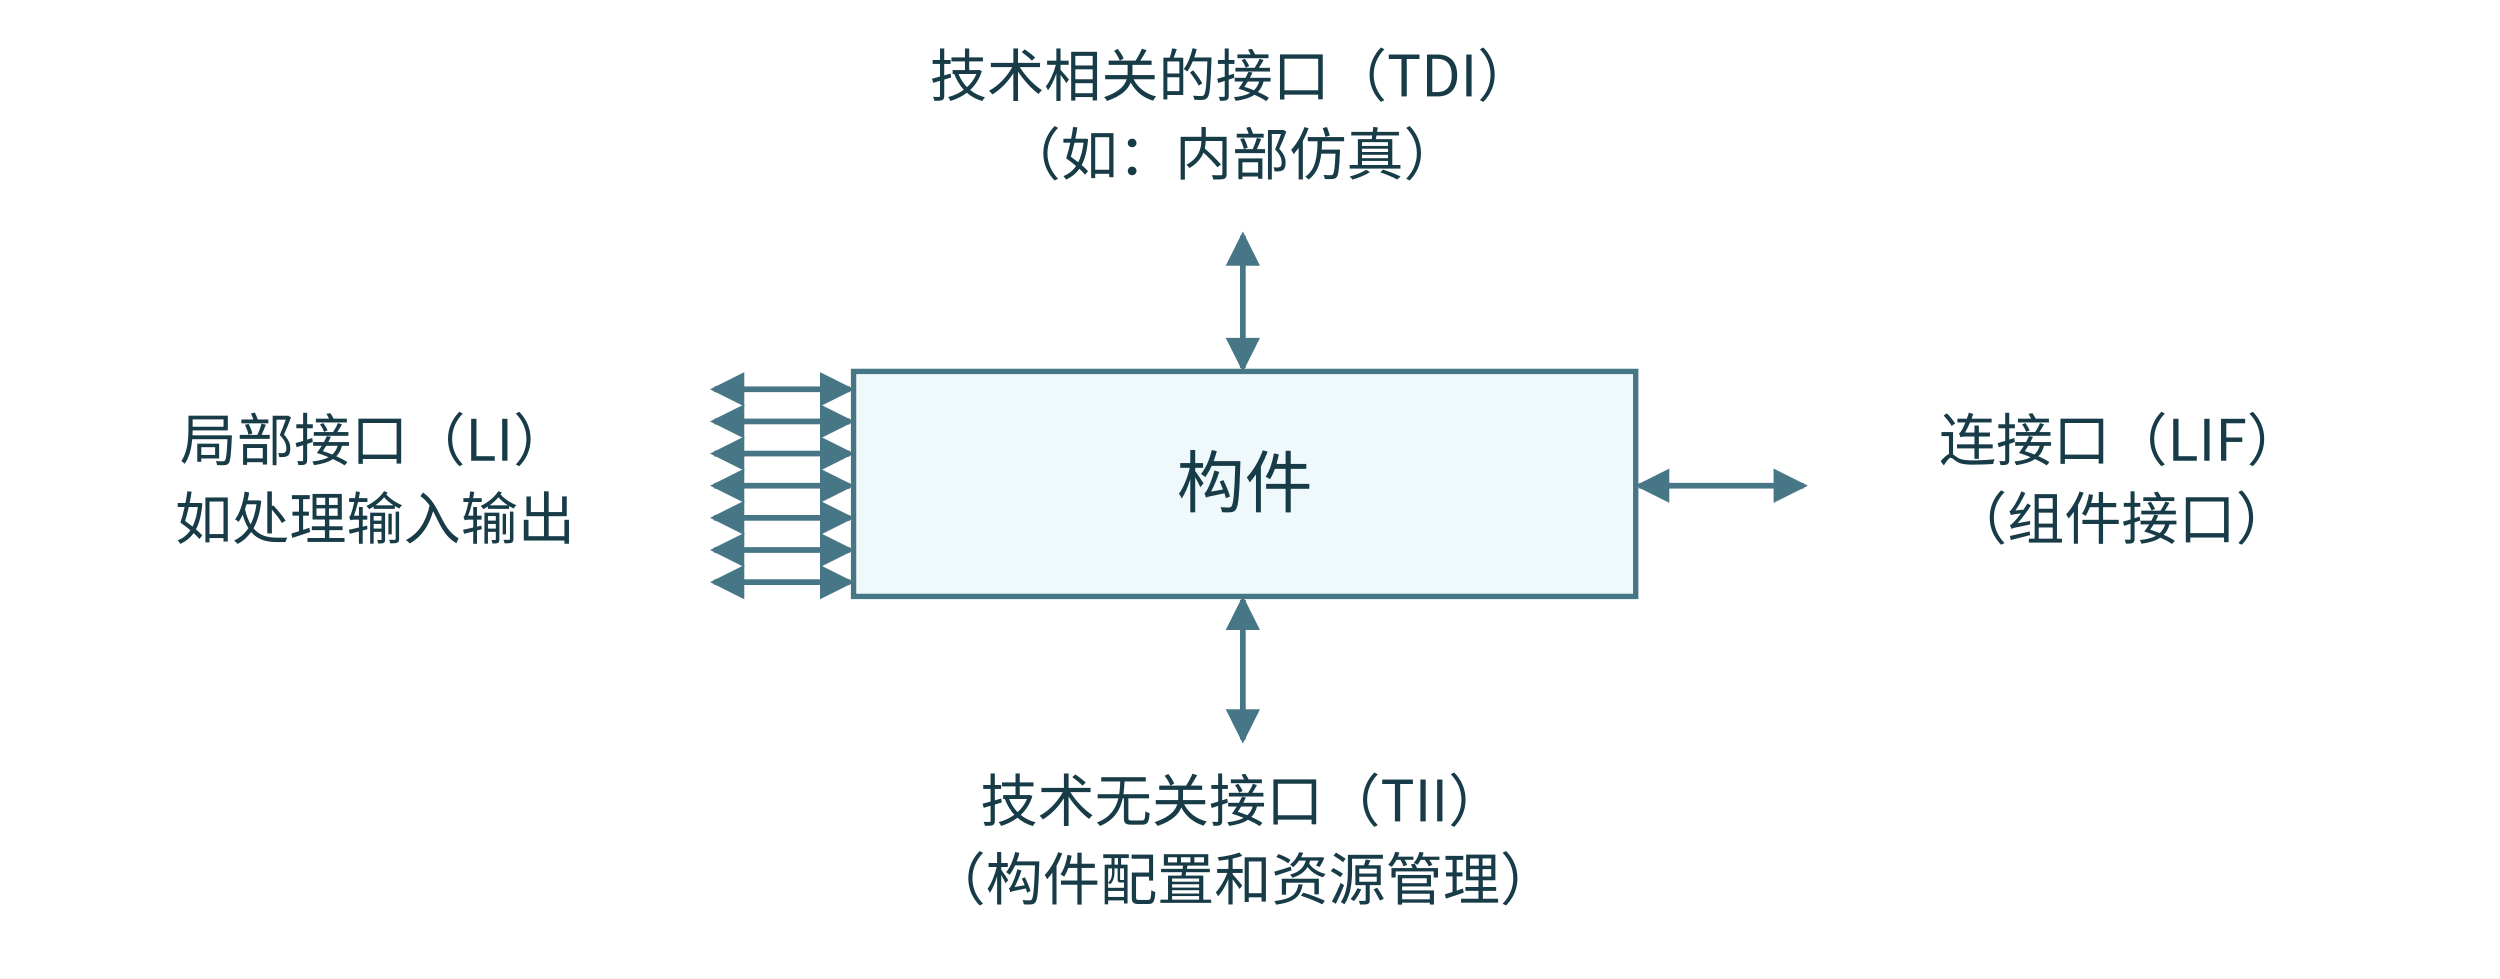
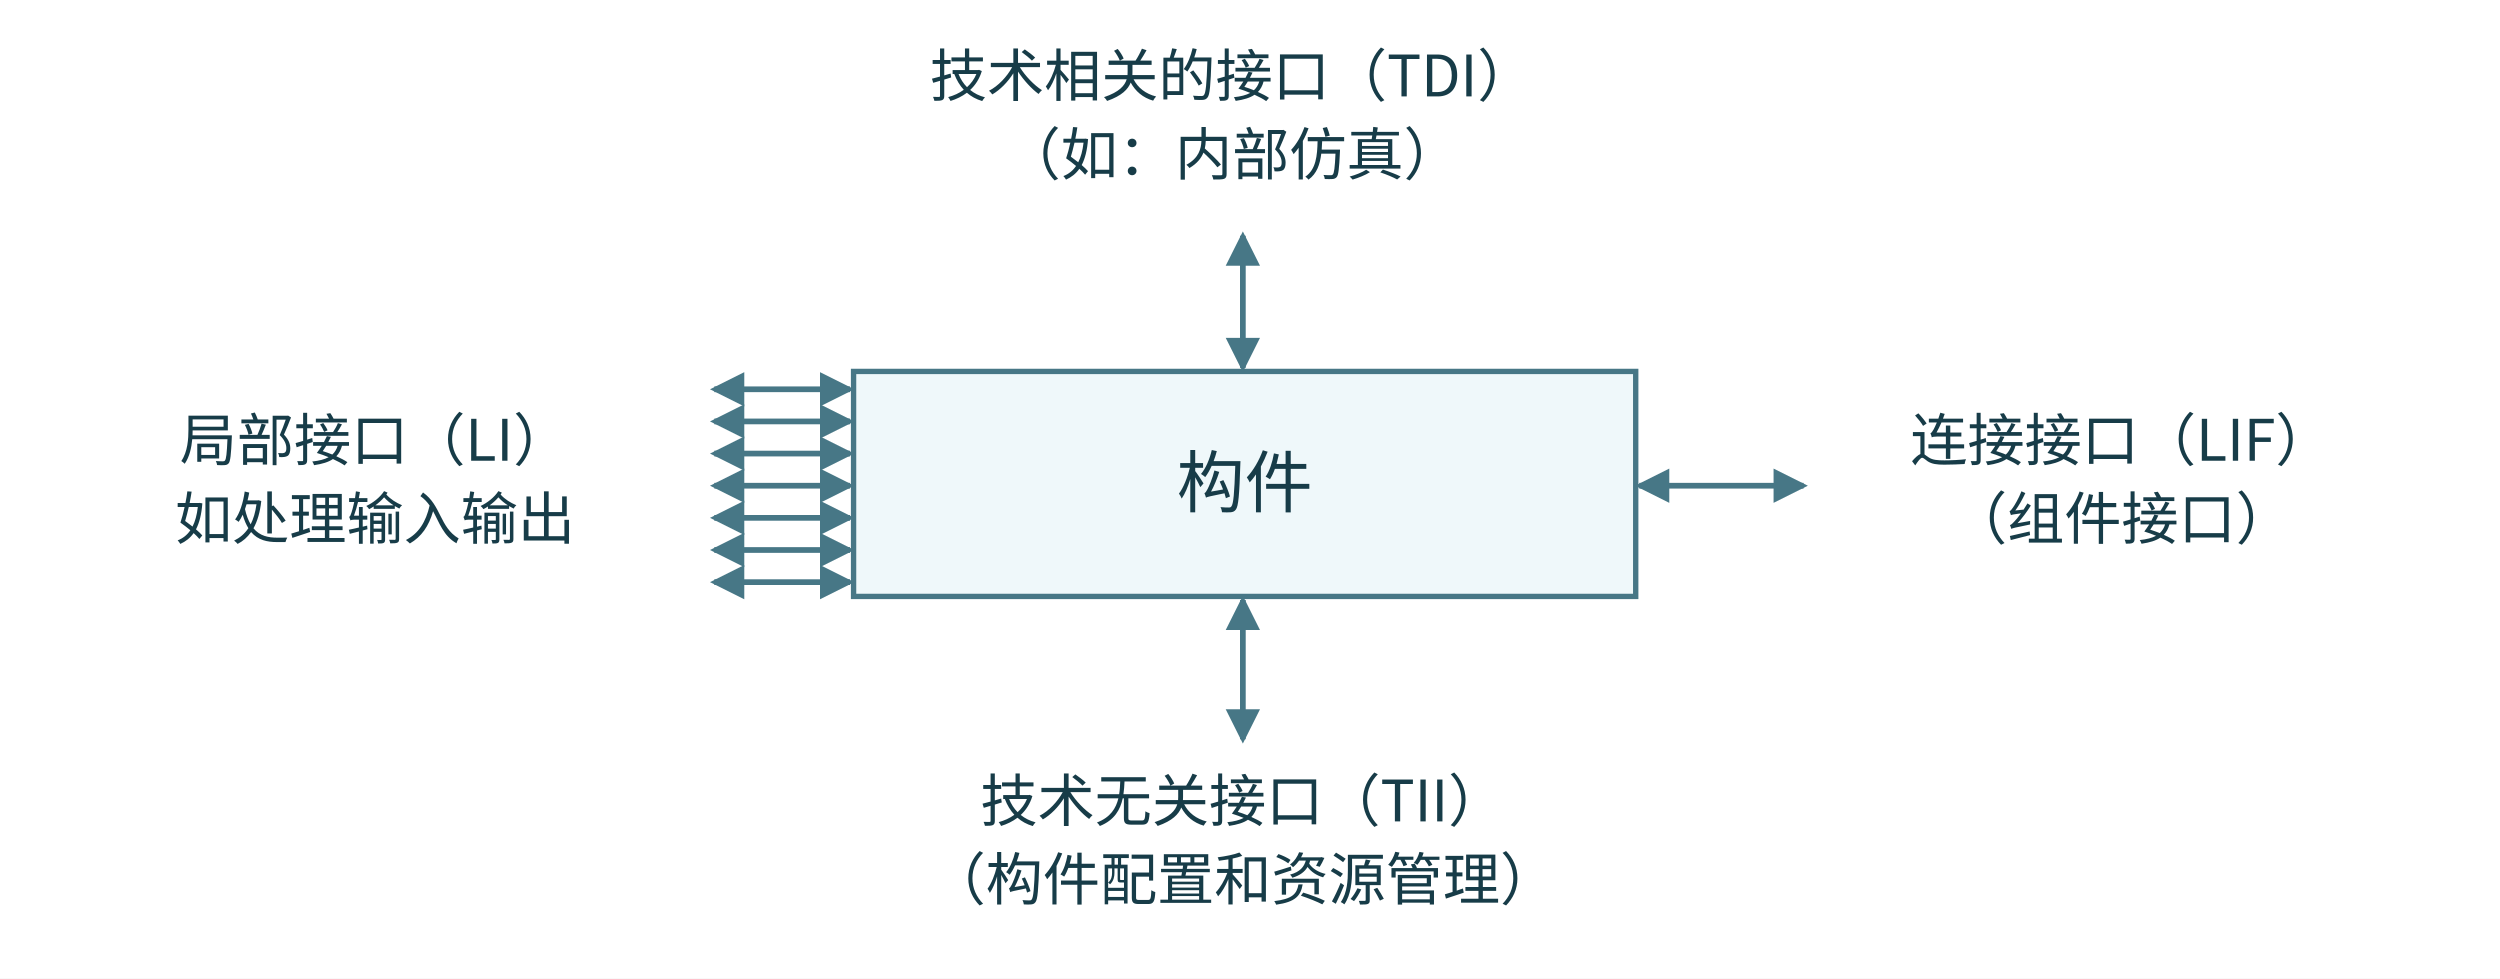
<svg xmlns="http://www.w3.org/2000/svg" width="700" height="274" viewBox="0 0 700 274" role="img" aria-labelledby="title">
  <defs>
    <marker id="a" viewBox="0 0 8 8" refX="7" refY="4" markerWidth="6" markerHeight="6" orient="auto-start-reverse">
      <path d="M0 0 8 4 0 8Z" fill="#477786" />
    </marker>
  </defs>
  <rect width="700" height="274" fill="white" />
  <rect x="239" y="104" width="219" height="63" fill="#eff8fa" stroke="#477786" stroke-width="1.5" />
  <text x="348.5" y="141.96" text-anchor="middle" font-family="Noto Sans CJK SC, sans-serif" font-size="19" fill="#173c48">构件</text>
  <line x1="200" y1="109" x2="238" y2="109" stroke="#477786" stroke-width="1.6" marker-start="url(#a)" marker-end="url(#a)" />
  <line x1="200" y1="118" x2="238" y2="118" stroke="#477786" stroke-width="1.6" marker-start="url(#a)" marker-end="url(#a)" />
  <line x1="200" y1="127" x2="238" y2="127" stroke="#477786" stroke-width="1.6" marker-start="url(#a)" marker-end="url(#a)" />
  <line x1="200" y1="136" x2="238" y2="136" stroke="#477786" stroke-width="1.6" marker-start="url(#a)" marker-end="url(#a)" />
  <line x1="200" y1="145" x2="238" y2="145" stroke="#477786" stroke-width="1.6" marker-start="url(#a)" marker-end="url(#a)" />
  <line x1="200" y1="154" x2="238" y2="154" stroke="#477786" stroke-width="1.6" marker-start="url(#a)" marker-end="url(#a)" />
  <line x1="200" y1="163" x2="238" y2="163" stroke="#477786" stroke-width="1.6" marker-start="url(#a)" marker-end="url(#a)" />
  <line x1="348" y1="66" x2="348" y2="103" stroke="#477786" stroke-width="1.6" marker-start="url(#a)" marker-end="url(#a)" />
  <line x1="348" y1="168" x2="348" y2="207" stroke="#477786" stroke-width="1.6" marker-start="url(#a)" marker-end="url(#a)" />
  <line x1="459" y1="136" x2="505" y2="136" stroke="#477786" stroke-width="1.6" marker-start="url(#a)" marker-end="url(#a)" />
  <text x="345" y="27" text-anchor="middle" font-family="Noto Sans CJK SC, sans-serif" font-size="16" fill="#173c48">技术相关的接口（TDI）</text>
  <text x="345" y="49" text-anchor="middle" font-family="Noto Sans CJK SC, sans-serif" font-size="16" fill="#173c48">（如：内部仿真）</text>
  <text x="105" y="129" text-anchor="middle" font-family="Noto Sans CJK SC, sans-serif" font-size="16" fill="#173c48">局部接口（LI）</text>
  <text x="105" y="151" text-anchor="middle" font-family="Noto Sans CJK SC, sans-serif" font-size="16" fill="#173c48">如处理输入输出</text>
-   <text x="594" y="129" text-anchor="middle" font-family="Noto Sans CJK SC, sans-serif" font-size="16" fill="#173c48">连接口（LIF）</text>
+   <text x="594" y="129" text-anchor="middle" font-family="Noto Sans CJK SC, sans-serif" font-size="16" fill="#173c48">连接接口（LIF）</text>
  <text x="594" y="151" text-anchor="middle" font-family="Noto Sans CJK SC, sans-serif" font-size="16" fill="#173c48">（组件接口）</text>
  <text x="348" y="230" text-anchor="middle" font-family="Noto Sans CJK SC, sans-serif" font-size="16" fill="#173c48">技术无关接口（TII）</text>
  <text x="348" y="252" text-anchor="middle" font-family="Noto Sans CJK SC, sans-serif" font-size="16" fill="#173c48">（构件配置和资源管理）</text>
</svg>
